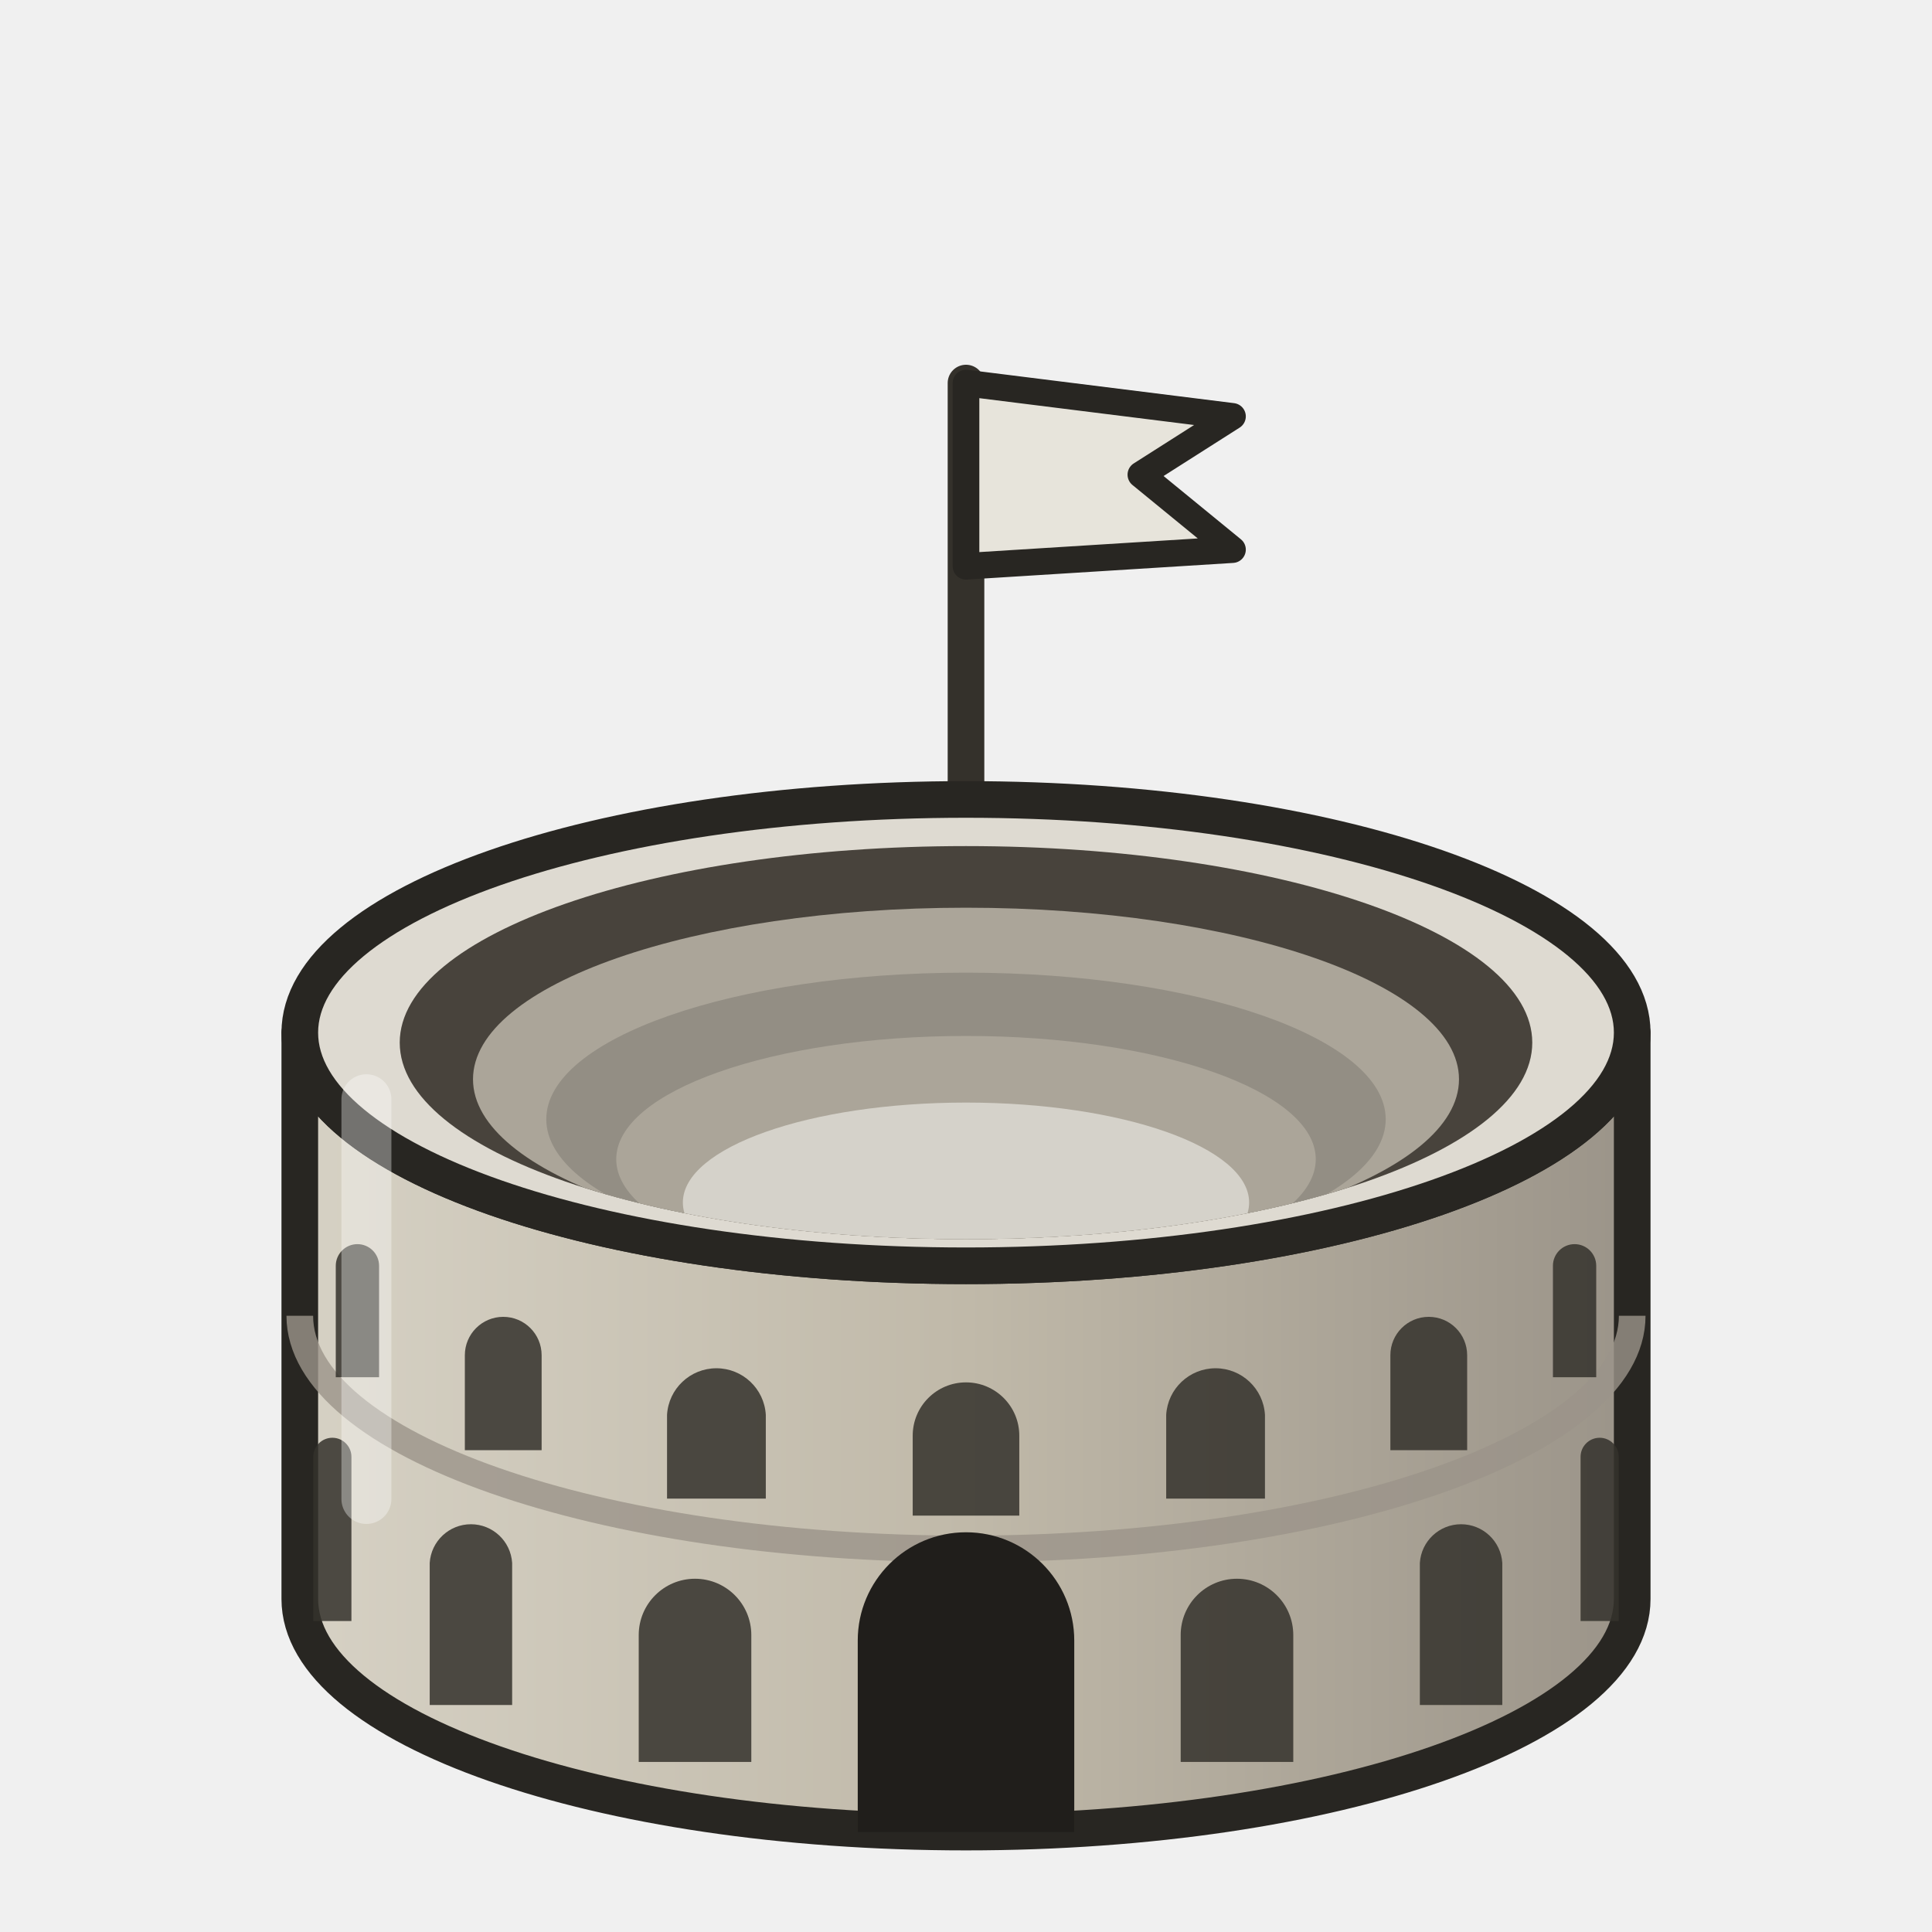
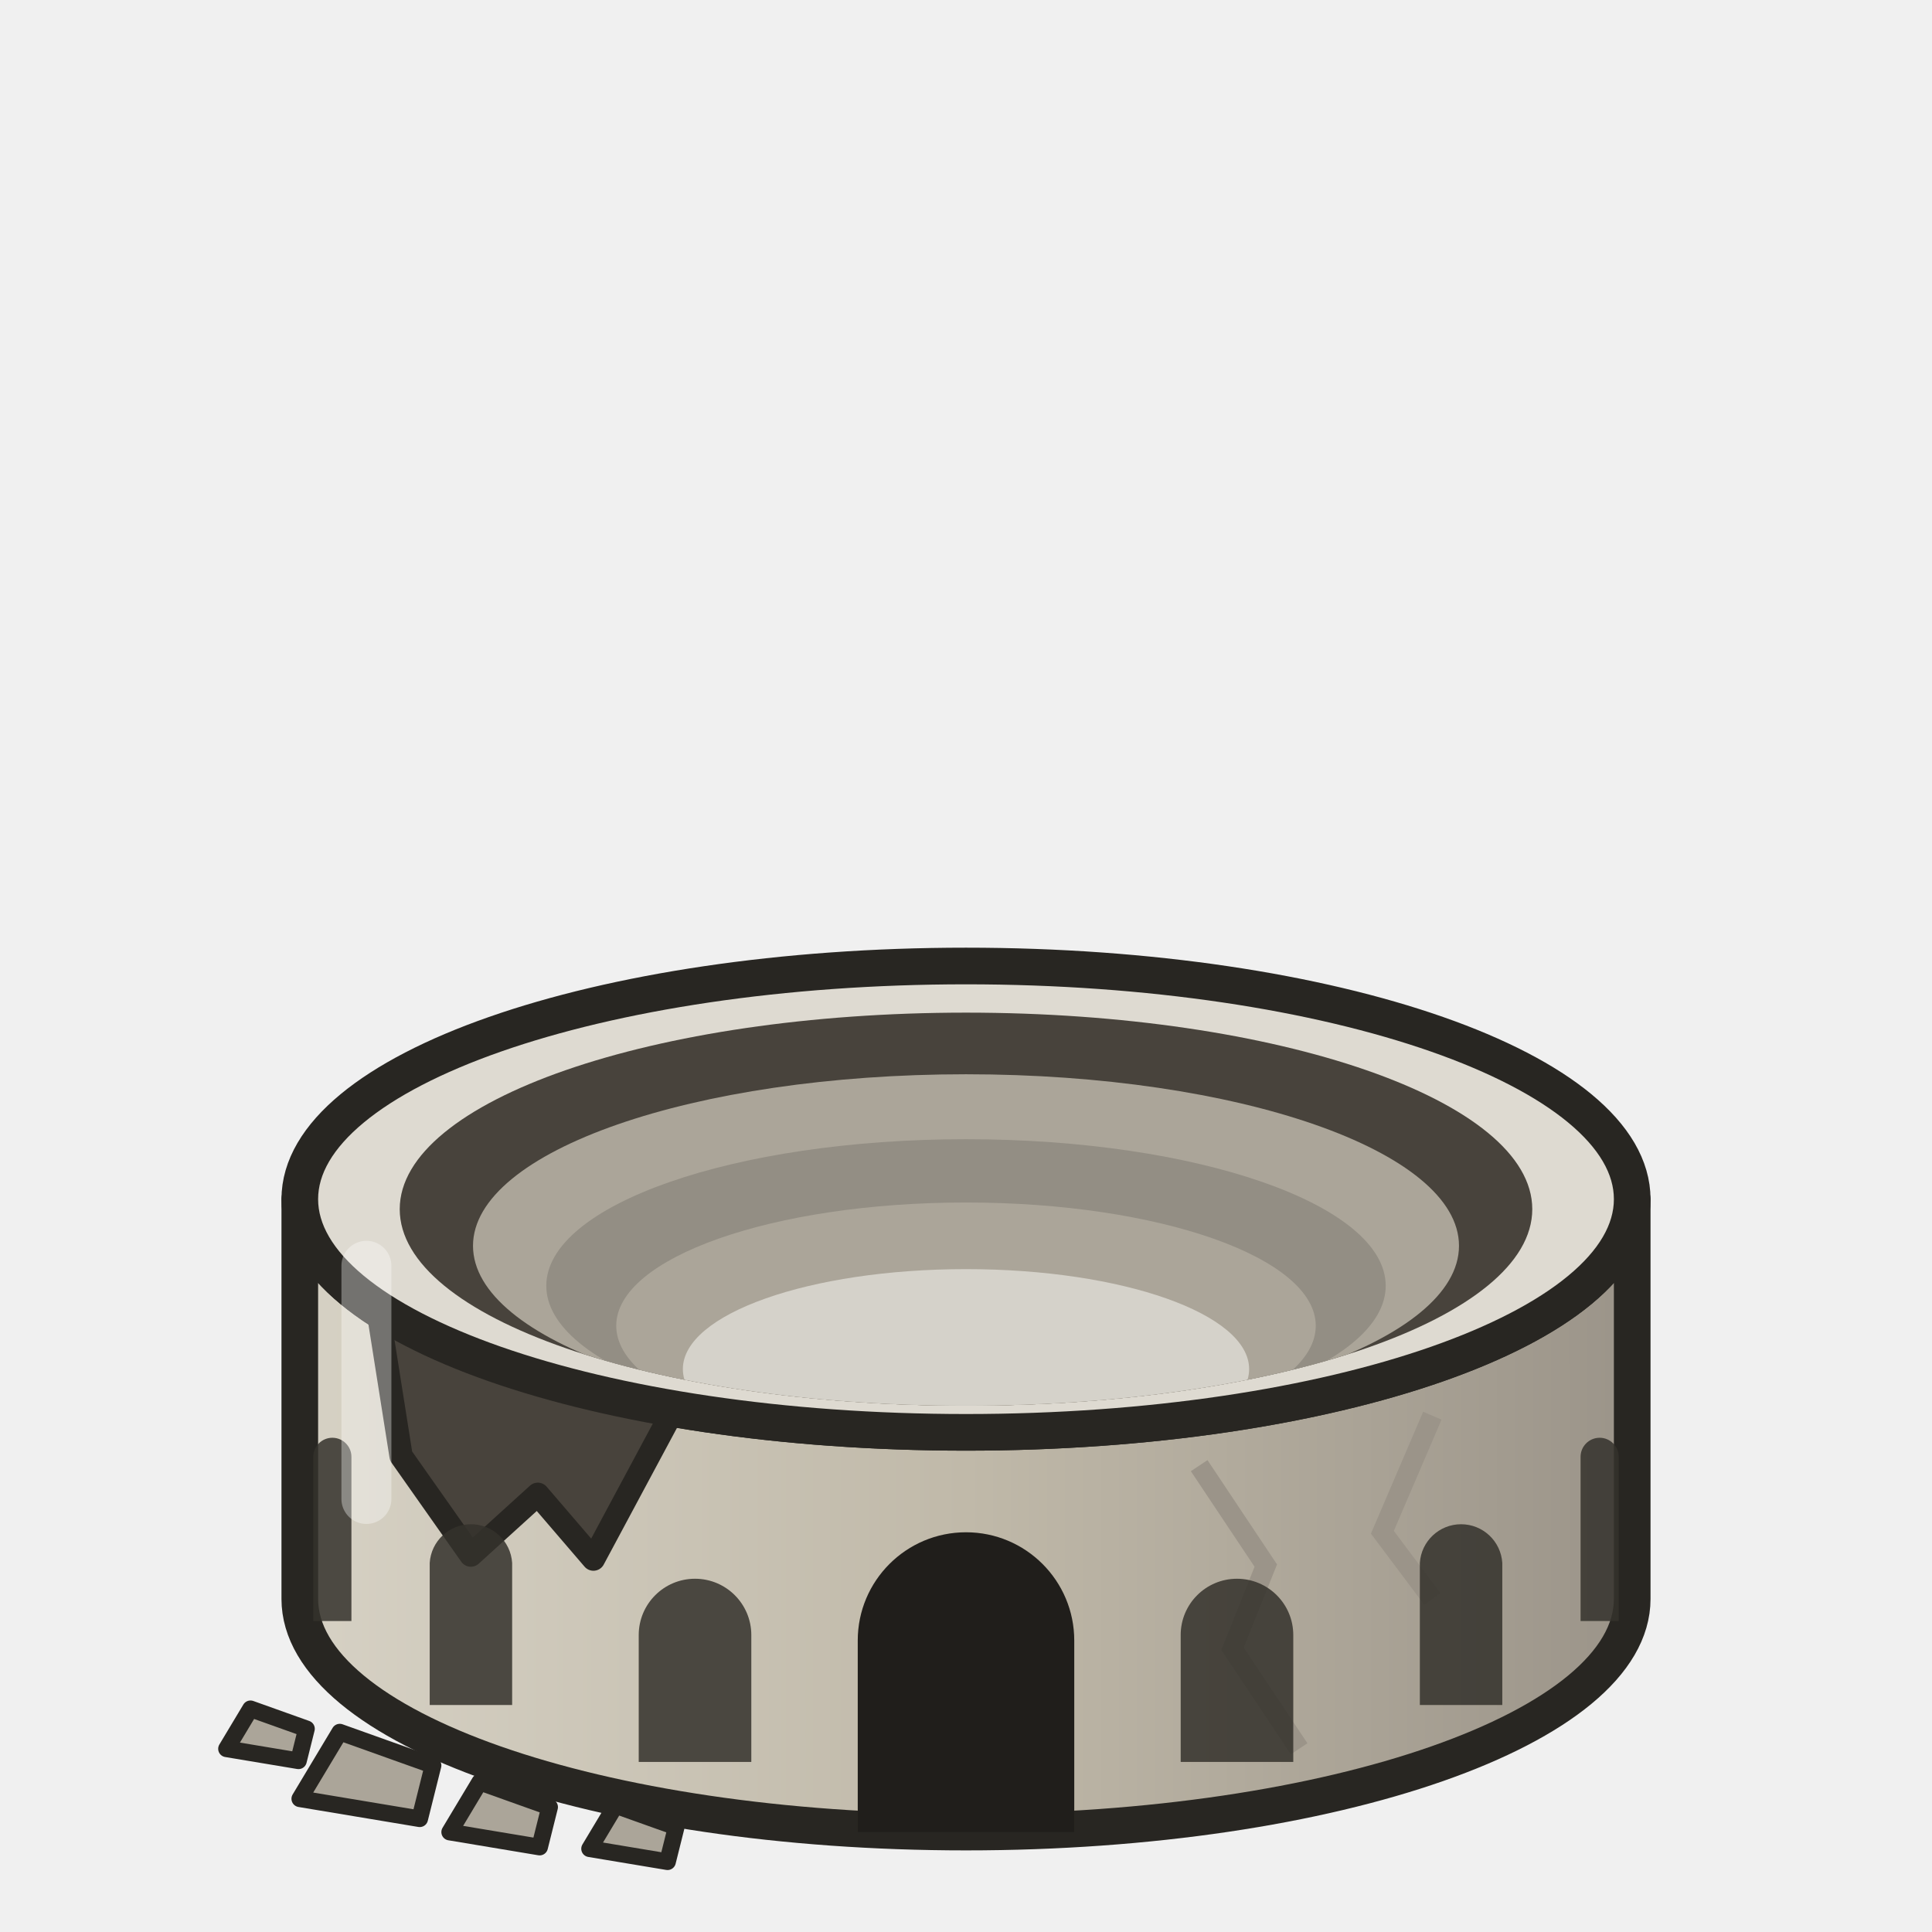
<svg xmlns="http://www.w3.org/2000/svg" viewBox="-58 -96 116 116" width="116" height="116">
  <defs>
-     <linearGradient id="arena-aw" gradientUnits="userSpaceOnUse" x1="-40" y1="0" x2="40" y2="0">
+     <linearGradient id="arena-w" gradientUnits="userSpaceOnUse" x1="-40" y1="0" x2="40" y2="0">
      <stop offset="0" stop-color="#d6d1c4" />
      <stop offset=".5" stop-color="#c0b9a9" />
      <stop offset="1" stop-color="#9b9489" />
    </linearGradient>
-     <clipPath id="arena-awc">
-       <path d="M-40,-34 L-40,0 A40,14 0 0 0 40,0 L40,-34 A40,14 0 0 1 -40,-34 Z" />
-     </clipPath>
-     <clipPath id="arena-aic">
-       <ellipse cx="0" cy="-33.4" rx="34" ry="11.8" />
+     <linearGradient id="arena-v" x1="0" y1="0" x2="1" y2="0">
+       <stop offset="0" stop-color="#e8e6de" />
+       <stop offset=".5" stop-color="#d6d1c4" />
+       <stop offset="1" stop-color="#9b9489" />
+     </linearGradient>
+     <clipPath id="arena-ic">
+       <ellipse cx="0" cy="-23.4" rx="34" ry="11.8" />
    </clipPath>
  </defs>
-   <line x1="0" y1="-47" x2="0" y2="-73" stroke="#34312b" stroke-width="2.2" stroke-linecap="round" />
-   <polygon points="0,-73 16,-71 10.5,-67.5 16,-63 0,-62" fill="#e7e4db" stroke="#282622" stroke-width="1.6" stroke-linejoin="round" stroke-linecap="round" />
-   <path d="M-40,-34 L-40,0 A40,14 0 0 0 40,0 L40,-34 A40,14 0 0 1 -40,-34 Z" fill="url(#arena-aw)" stroke="#282622" stroke-width="2.2" stroke-linejoin="round" stroke-linecap="round" />
-   <path d="M-40,-17 A40,14 0 0 0 40,-17" fill="none" stroke="#9b9489" stroke-width="1.6" opacity=".8" />
-   <path d="M-37.84,-13.31 L-37.84,-20 A1.3,1.3 0 0 1 -35.24,-20 L-35.24,-13.31 Z" fill="#34312b" opacity=".85" />
-   <path d="M-30.09,-8.93 L-30.09,-14.63 A2.3,2.3 0 0 1 -25.48,-14.63 L-25.48,-8.93 Z" fill="#34312b" opacity=".85" />
-   <path d="M-17.95,-6.02 L-17.95,-11.05 A2.97,2.97 0 0 1 -12.02,-11.05 L-12.02,-6.02 Z" fill="#34312b" opacity=".85" />
-   <path d="M-3.2,-5 L-3.2,-9.8 A3.2,3.2 0 0 1 3.2,-9.8 L3.2,-5 Z" fill="#34312b" opacity=".85" />
-   <path d="M12.02,-6.02 L12.02,-11.05 A2.97,2.97 0 0 1 17.95,-11.05 L17.95,-6.02 Z" fill="#34312b" opacity=".85" />
-   <path d="M25.48,-8.93 L25.48,-14.63 A2.3,2.3 0 0 1 30.09,-14.63 L30.09,-8.93 Z" fill="#34312b" opacity=".85" />
-   <path d="M35.24,-13.31 L35.24,-20 A1.3,1.3 0 0 1 37.84,-20 L37.84,-13.31 Z" fill="#34312b" opacity=".85" />
+   <path d="M-40,-24 L-40,0 A40,14 0 0 0 40,0 L40,-24 A40,14 0 0 1 -40,-24 Z" fill="url(#arena-w)" stroke="#282622" stroke-width="2.2" stroke-linejoin="round" stroke-linecap="round" />
+   <polygon points="-35.32,-17.43 -33.92,-8.58 -29.73,-2.63 -25.71,-6.28 -22.37,-2.39 -17.53,-11.42" fill="#48433c" stroke="#282622" stroke-width="1.4" stroke-linejoin="round" stroke-linecap="round" />
+   <path d="M14,-8 l4,6 l-2,5 l4,6 M28,-11 l-3,7 l3,4" fill="none" stroke="#9b9489" stroke-width="1.2" />
+   <polygon points="-40,12 -37.6,8 -32,10 -32.8,13.2" fill="#aba599" stroke="#282622" stroke-width="1" stroke-linejoin="round" stroke-linecap="round" />
+   <polygon points="-31,14 -29.2,11 -25,12.5 -25.6,14.9" fill="#aba599" stroke="#282622" stroke-width="1" stroke-linejoin="round" stroke-linecap="round" />
+   <polygon points="-22.6,15 -21.04,12.4 -17.4,13.7 -17.92,15.78" fill="#aba599" stroke="#282622" stroke-width="1" stroke-linejoin="round" stroke-linecap="round" />
+   <polygon points="-44.4,9 -42.96,6.6 -39.6,7.8 -40.08,9.72" fill="#aba599" stroke="#282622" stroke-width="1" stroke-linejoin="round" stroke-linecap="round" />
  <path d="M-39.19,1.33 L-39.19,-8.53 A1.14,1.14 0 0 1 -36.9,-8.53 L-36.9,1.33 Z" fill="#34312b" opacity=".85" />
  <path d="M-32.2,6.37 L-32.2,-2.16 A2.48,2.48 0 0 1 -27.25,-2.16 L-27.25,6.37 Z" fill="#34312b" opacity=".85" />
  <path d="M-19.65,9.79 L-19.65,2.17 A3.38,3.38 0 0 1 -12.89,2.17 L-12.89,9.79 Z" fill="#34312b" opacity=".85" />
  <path d="M12.89,9.79 L12.89,2.17 A3.38,3.38 0 0 1 19.65,2.17 L19.65,9.79 Z" fill="#34312b" opacity=".85" />
  <path d="M27.25,6.37 L27.25,-2.16 A2.48,2.48 0 0 1 32.2,-2.16 L32.2,6.37 Z" fill="#34312b" opacity=".85" />
  <path d="M36.9,1.33 L36.9,-8.53 A1.14,1.14 0 0 1 39.19,-8.53 L39.19,1.33 Z" fill="#34312b" opacity=".85" />
  <path d="M-6.5,14 L-6.5,2.5 A6.5,6.5 0 0 1 6.5,2.5 L6.5,14 Z" fill="#201e1b" />
-   <ellipse cx="0" cy="-34" rx="40" ry="14" fill="#dedad1" stroke="#282622" stroke-width="2.2" stroke-linejoin="round" stroke-linecap="round" />
-   <g clip-path="url(#arena-aic)">
-     <ellipse cx="0" cy="-33.4" rx="34" ry="11.8" fill="#48433c" />
-     <ellipse cx="0" cy="-31.2" rx="29.6" ry="10.3" fill="#aba599" />
-     <ellipse cx="0" cy="-28.8" rx="25.2" ry="8.8" fill="#938e84" />
-     <ellipse cx="0" cy="-26.4" rx="21" ry="7.4" fill="#aba599" />
-     <ellipse cx="0" cy="-23.8" rx="17" ry="6" fill="#d5d2ca" />
+   <ellipse cx="0" cy="-24" rx="40" ry="14" fill="#dedad1" stroke="#282622" stroke-width="2.2" stroke-linejoin="round" stroke-linecap="round" />
+   <g clip-path="url(#arena-ic)">
+     <ellipse cx="0" cy="-23.4" rx="34" ry="11.8" fill="#48433c" />
+     <ellipse cx="0" cy="-21.2" rx="29.6" ry="10.3" fill="#aba599" />
+     <ellipse cx="0" cy="-18.8" rx="25.2" ry="8.8" fill="#938e84" />
+     <ellipse cx="0" cy="-16.4" rx="21" ry="7.4" fill="#aba599" />
+     <ellipse cx="0" cy="-13.8" rx="17" ry="6" fill="#d5d2ca" />
  </g>
-   <path d="M-36,-30 L-36,-6" stroke="#fff" stroke-opacity=".35" stroke-width="3" stroke-linecap="round" />
+   <path d="M-36,-20 L-36,-6" stroke="#fff" stroke-opacity=".35" stroke-width="3" stroke-linecap="round" />
</svg>
